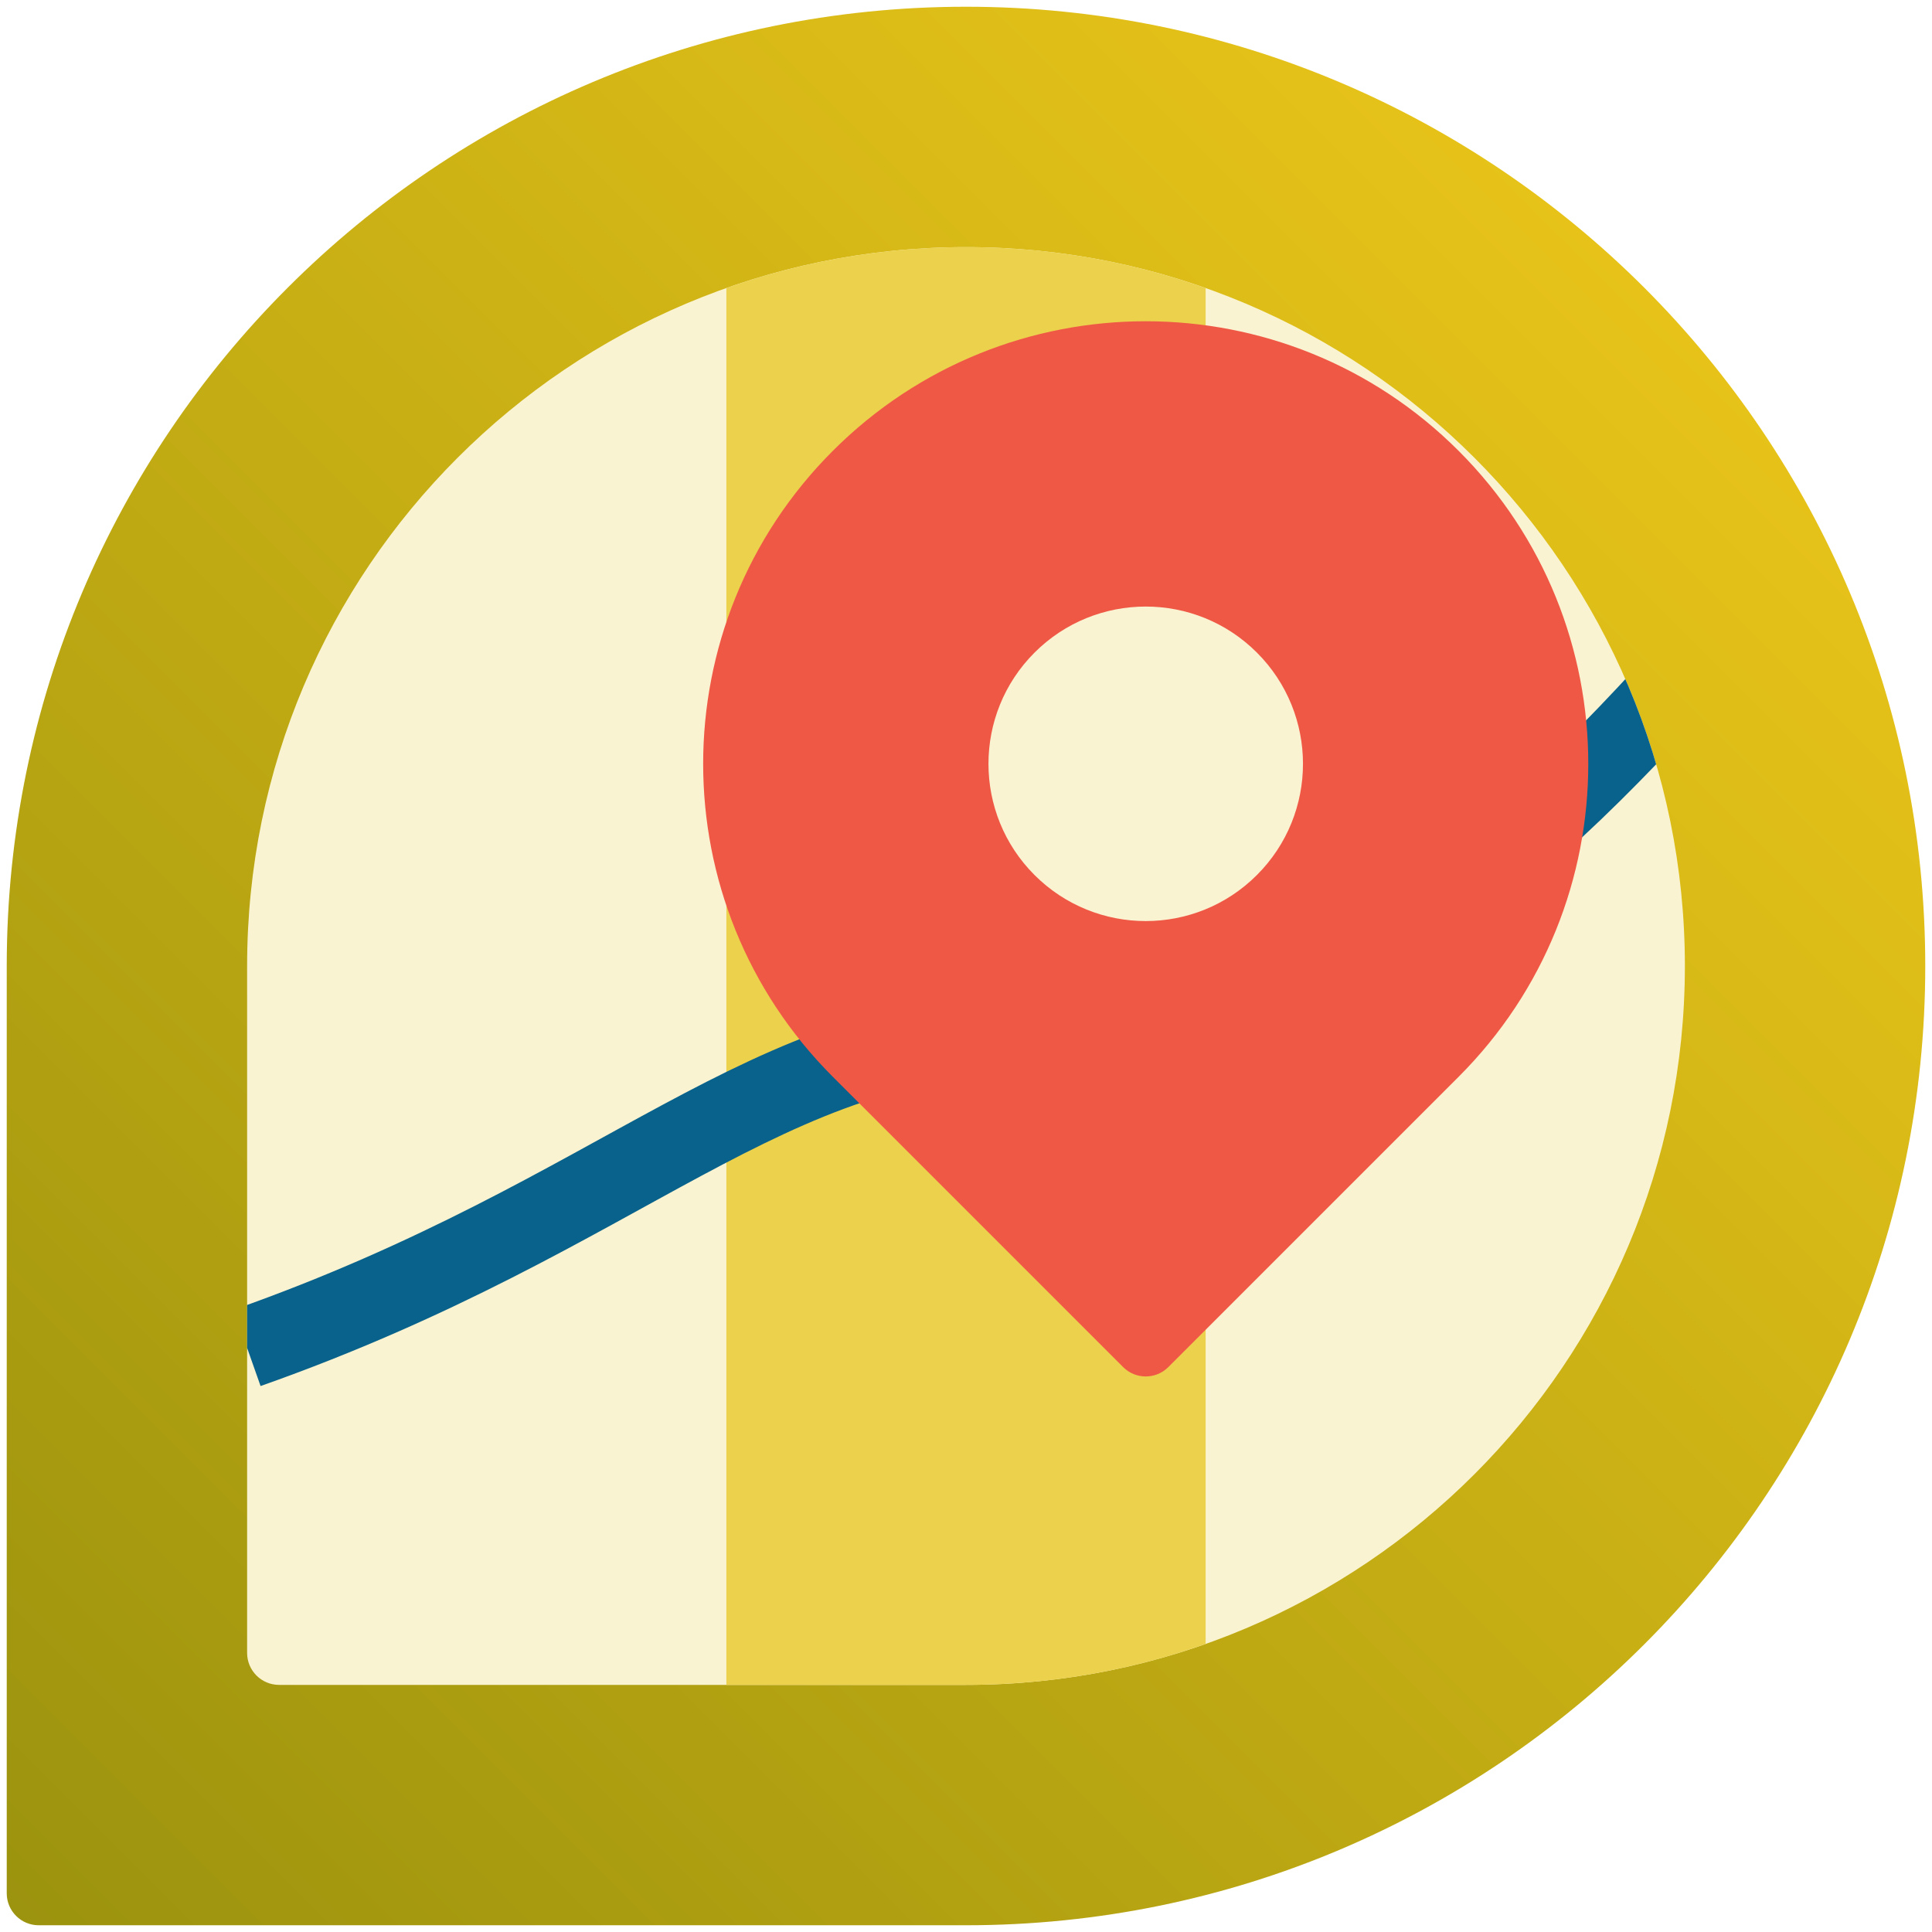
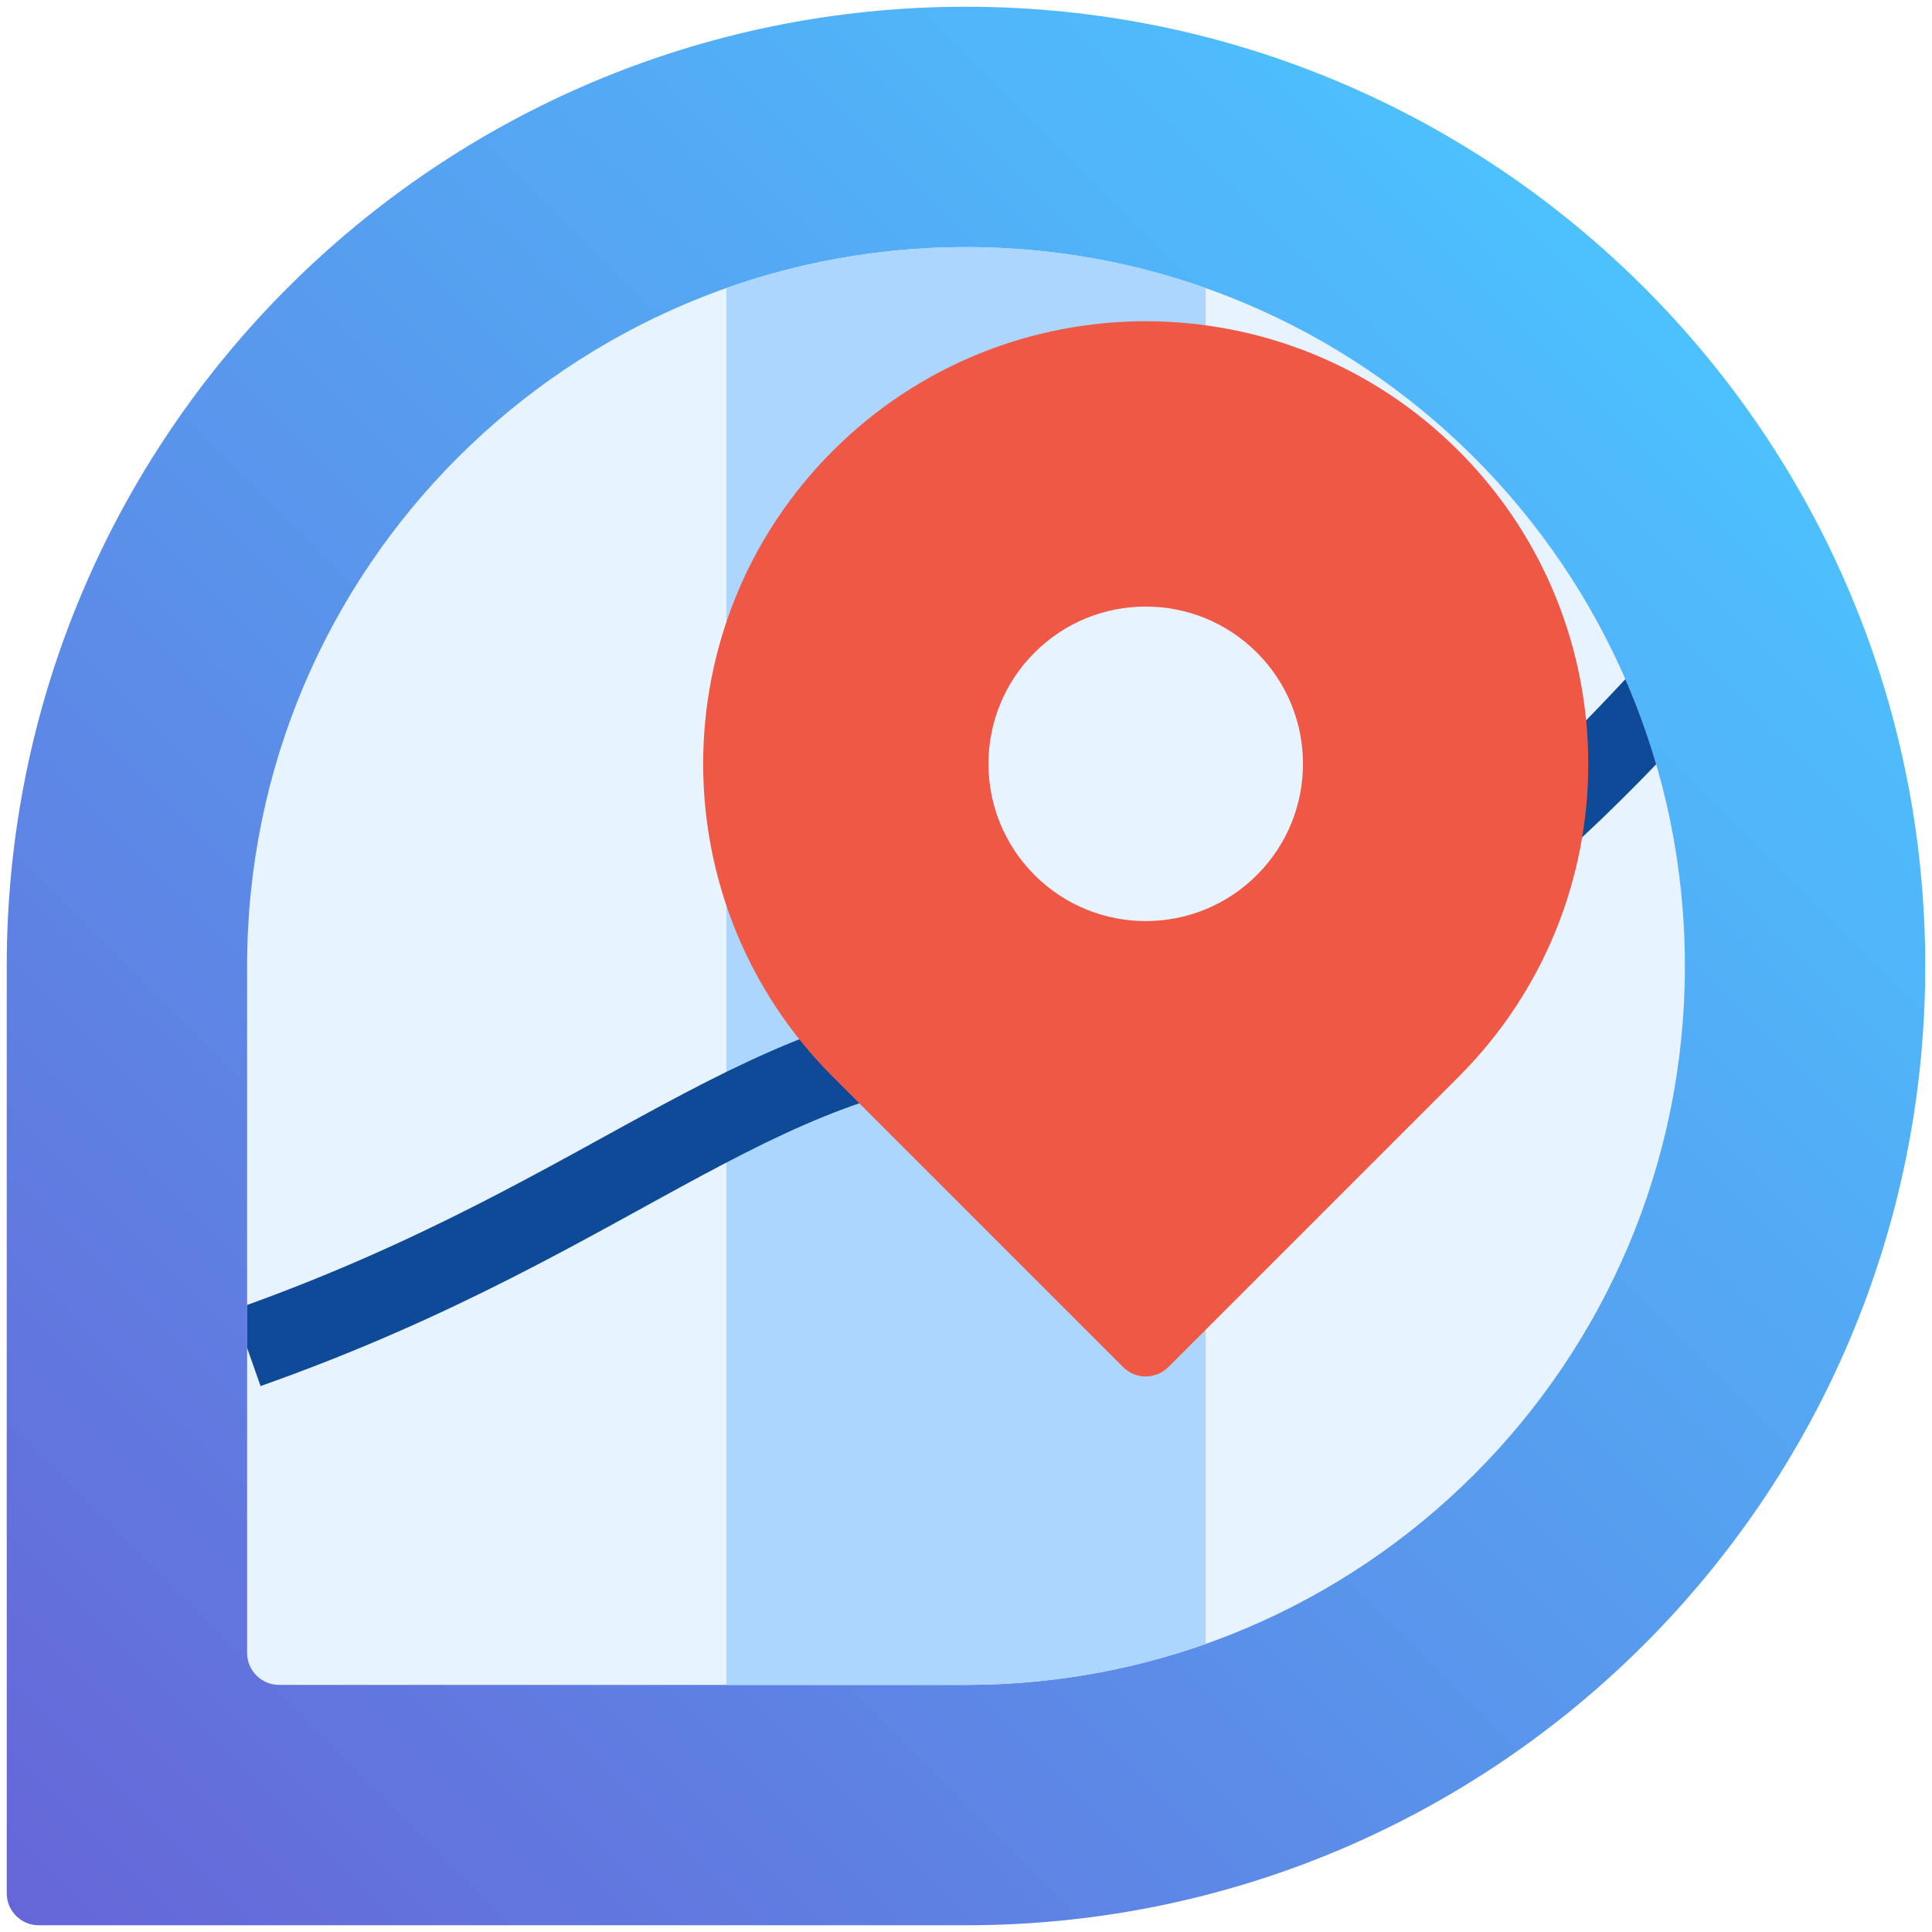
<svg xmlns="http://www.w3.org/2000/svg" width="86" height="86" viewBox="0 0 86 86">
  <defs>
    <linearGradient id="gF" gradientUnits="userSpaceOnUse" x1="0.717" y1="85.283" x2="73.194" y2="12.806">
-       <stop offset="0" stop-color="#9C930E" />
-       <stop offset="1" stop-color="#E7C319" />
+       <stop offset="0" stop-color="#6666D8" />
+       <stop offset="1" stop-color="#4DC1FE" />
    </linearGradient>
  </defs>
  <path d="M43.000,0.300 H43.000 A42.700,42.700 0 0 1 85.700,43.000 V43.000 A42.700,42.700 0 0 1 43.000,85.700 H1.723 A1.423,1.423 0 0 1 0.300,84.277 V43.000 A42.700,42.700 0 0 1 43.000,0.300 Z" fill="url(#gF)" />
  <clipPath id="c1">
    <path d="M43.000,11.000 H43.000 A32.000,32.000 0 0 1 75.000,43.000 V43.000 A32.000,32.000 0 0 1 43.000,75.000 H12.423 A1.423,1.423 0 0 1 11.000,73.577 V43.000 A32.000,32.000 0 0 1 43.000,11.000 Z" />
  </clipPath>
  <g clip-path="url(#c1)">
-     <path d="M43.000,11.000 H43.000 A32.000,32.000 0 0 1 75.000,43.000 V43.000 A32.000,32.000 0 0 1 43.000,75.000 H12.423 A1.423,1.423 0 0 1 11.000,73.577 V43.000 A32.000,32.000 0 0 1 43.000,11.000 Z" fill="#FAF3D1" />
-     <path d="M32.333 0H53.667A0.0 0.0 0 0 1 53.667 0.0V86.0A0.0 0.0 0 0 1 53.667 86.0H32.333A0.0 0.0 0 0 1 32.333 86.0V0.0A0.0 0.0 0 0 1 32.333 0Z" fill="#ECD14D" />
-     <path d="M11.0 60C28 54 34 46 46 46S66 40 75.0 30" fill="none" stroke="#08628B" stroke-width="3.6" stroke-linecap="butt" stroke-linejoin="round" />
+     <path d="M43.000,11.000 H43.000 A32.000,32.000 0 0 1 75.000,43.000 V43.000 A32.000,32.000 0 0 1 43.000,75.000 H12.423 A1.423,1.423 0 0 1 11.000,73.577 V43.000 A32.000,32.000 0 0 1 43.000,11.000 Z" fill="#E7F3FF" />
+     <path d="M32.333 0H53.667A0.0 0.0 0 0 1 53.667 0.0V86.0A0.0 0.0 0 0 1 53.667 86.0H32.333A0.0 0.0 0 0 1 32.333 86.0V0.0A0.0 0.0 0 0 1 32.333 0Z" fill="#ACD6FD" />
+     <path d="M11.0 60C28 54 34 46 46 46S66 40 75.0 30" fill="none" stroke="#0E4A97" stroke-width="3.6" stroke-linecap="butt" stroke-linejoin="round" />
  </g>
  <g transform="translate(8 -9) rotate(-45 43.0 43.0)">
    <path d="M43.000,23.300 H43.000 A19.700,19.700 0 0 1 62.700,43.000 V43.000 A19.700,19.700 0 0 1 43.000,62.700 H24.723 A1.423,1.423 0 0 1 23.300,61.277 V43.000 A19.700,19.700 0 0 1 43.000,23.300 Z" fill="#F05846" />
-     <circle cx="43.0" cy="43.0" r="7" fill="#FAF3D1" />
+     <circle cx="43.0" cy="43.0" r="7" fill="#E7F3FF" />
  </g>
</svg>
